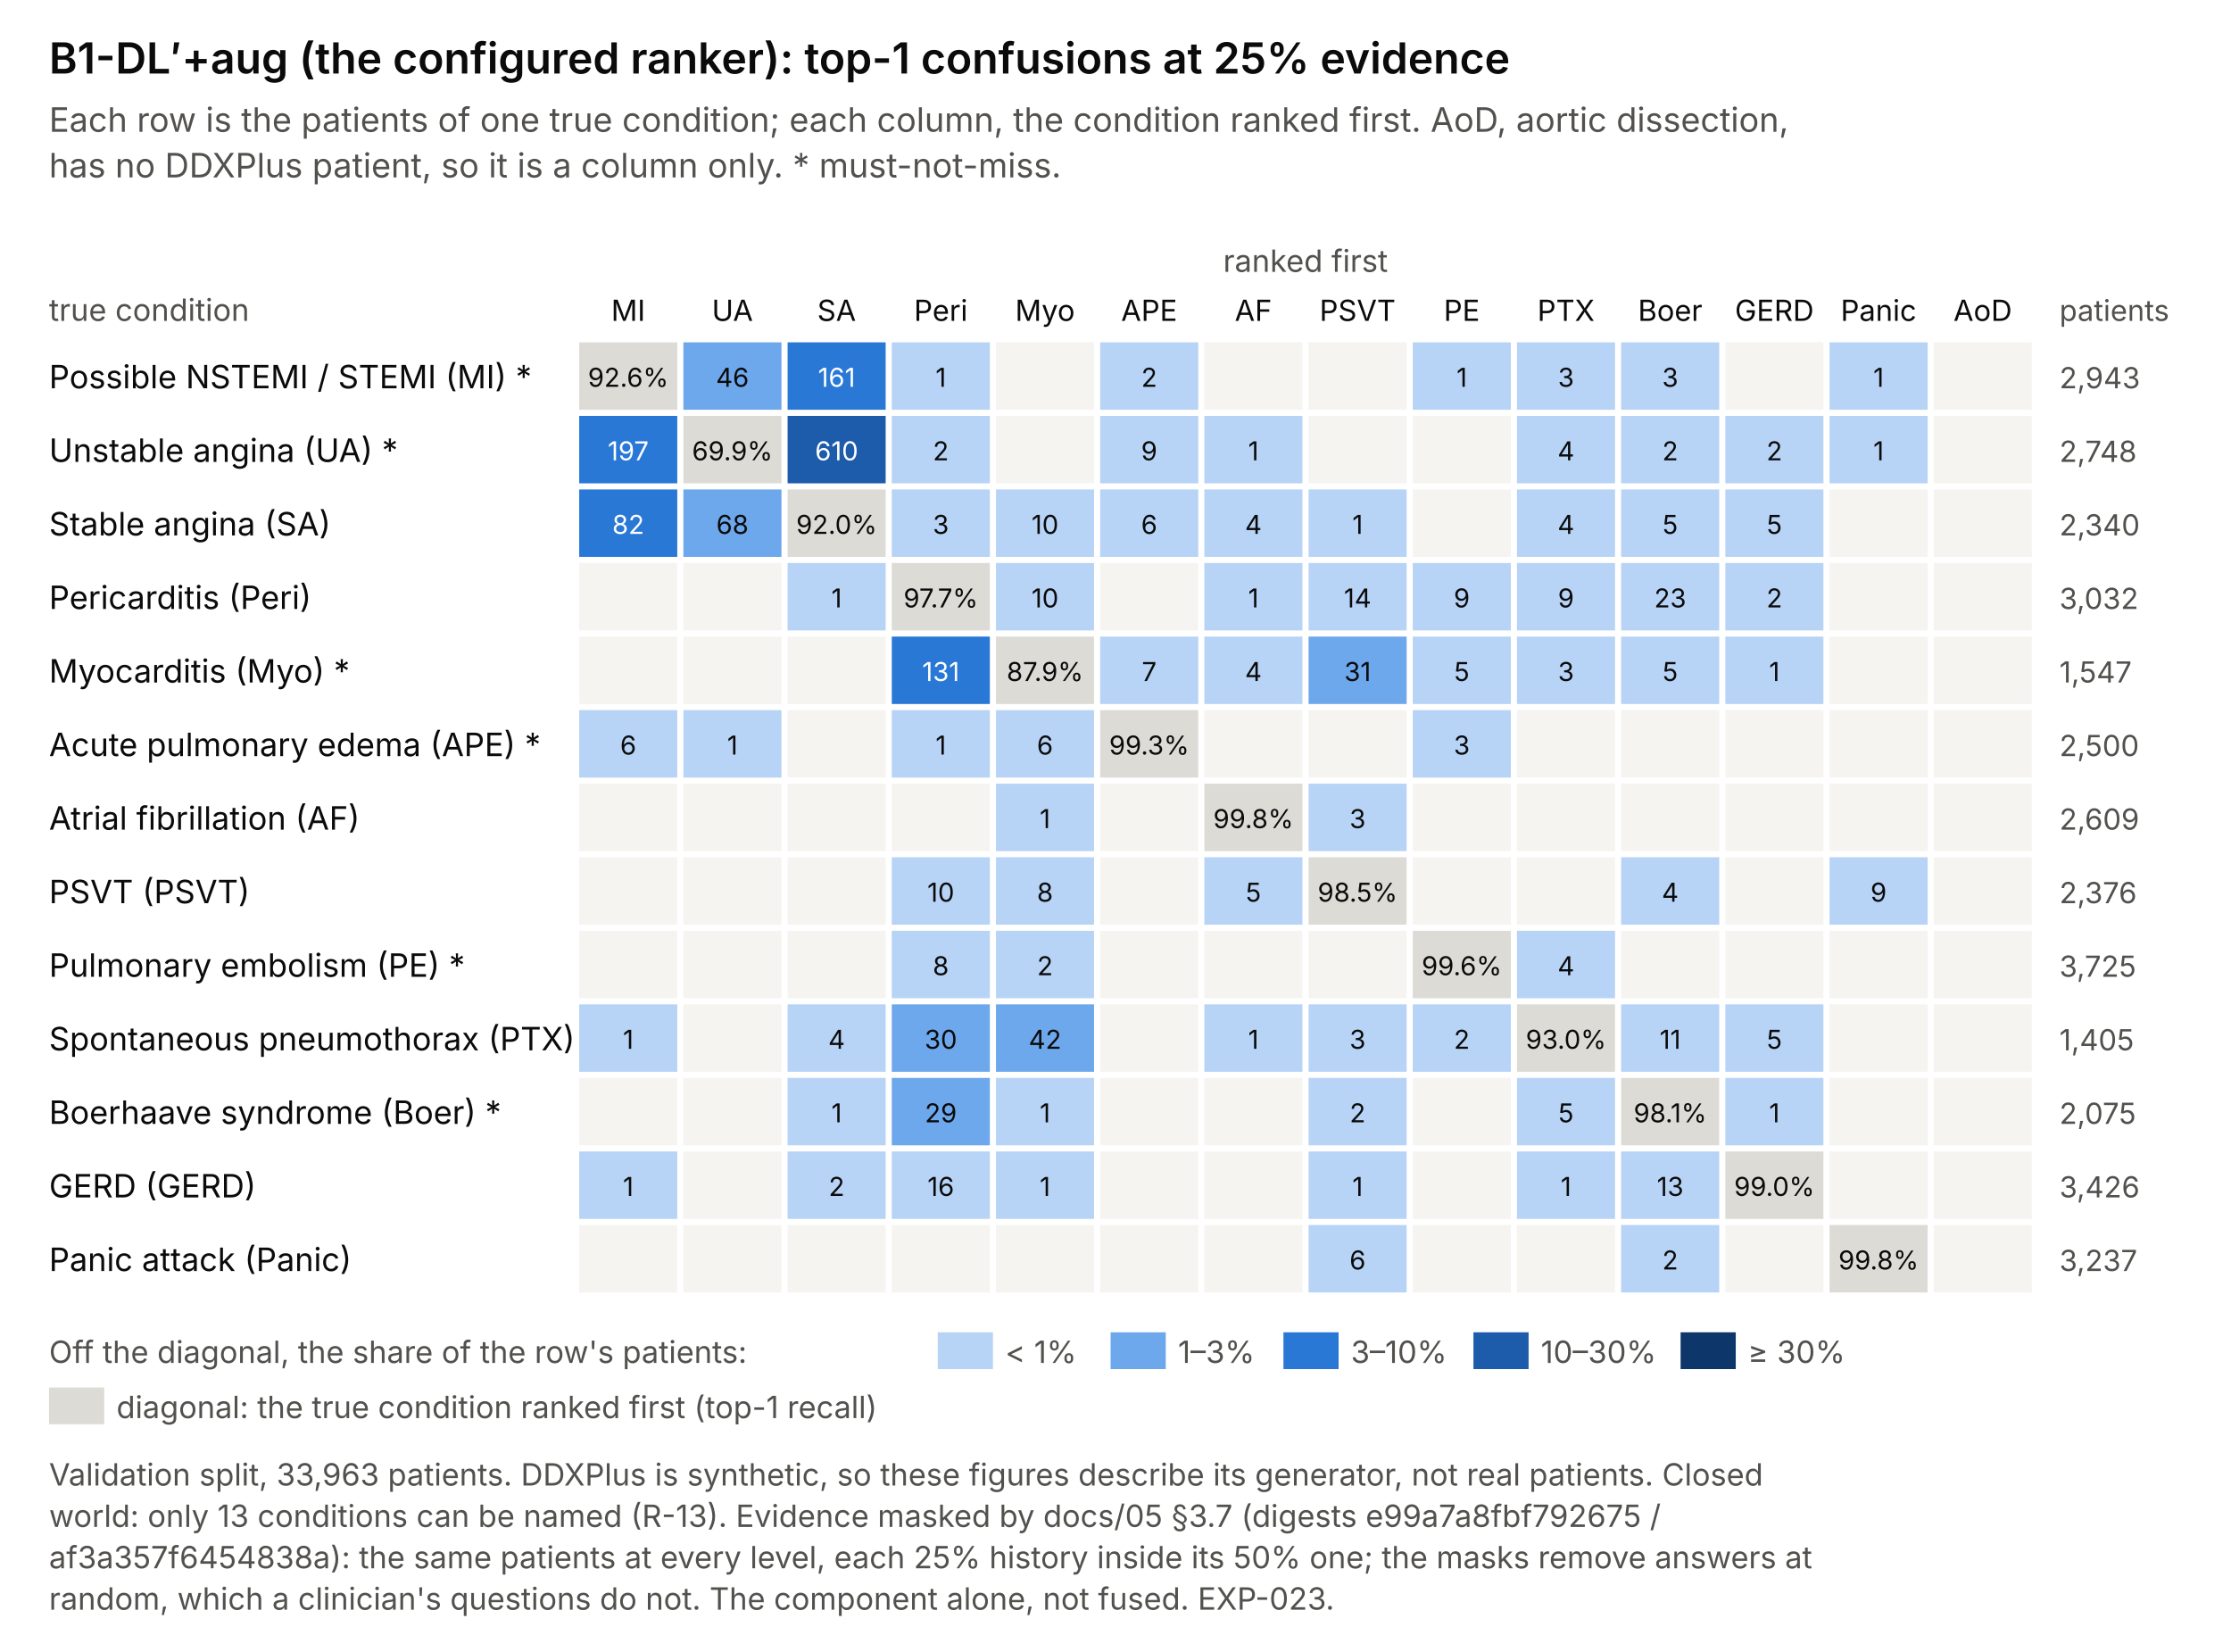
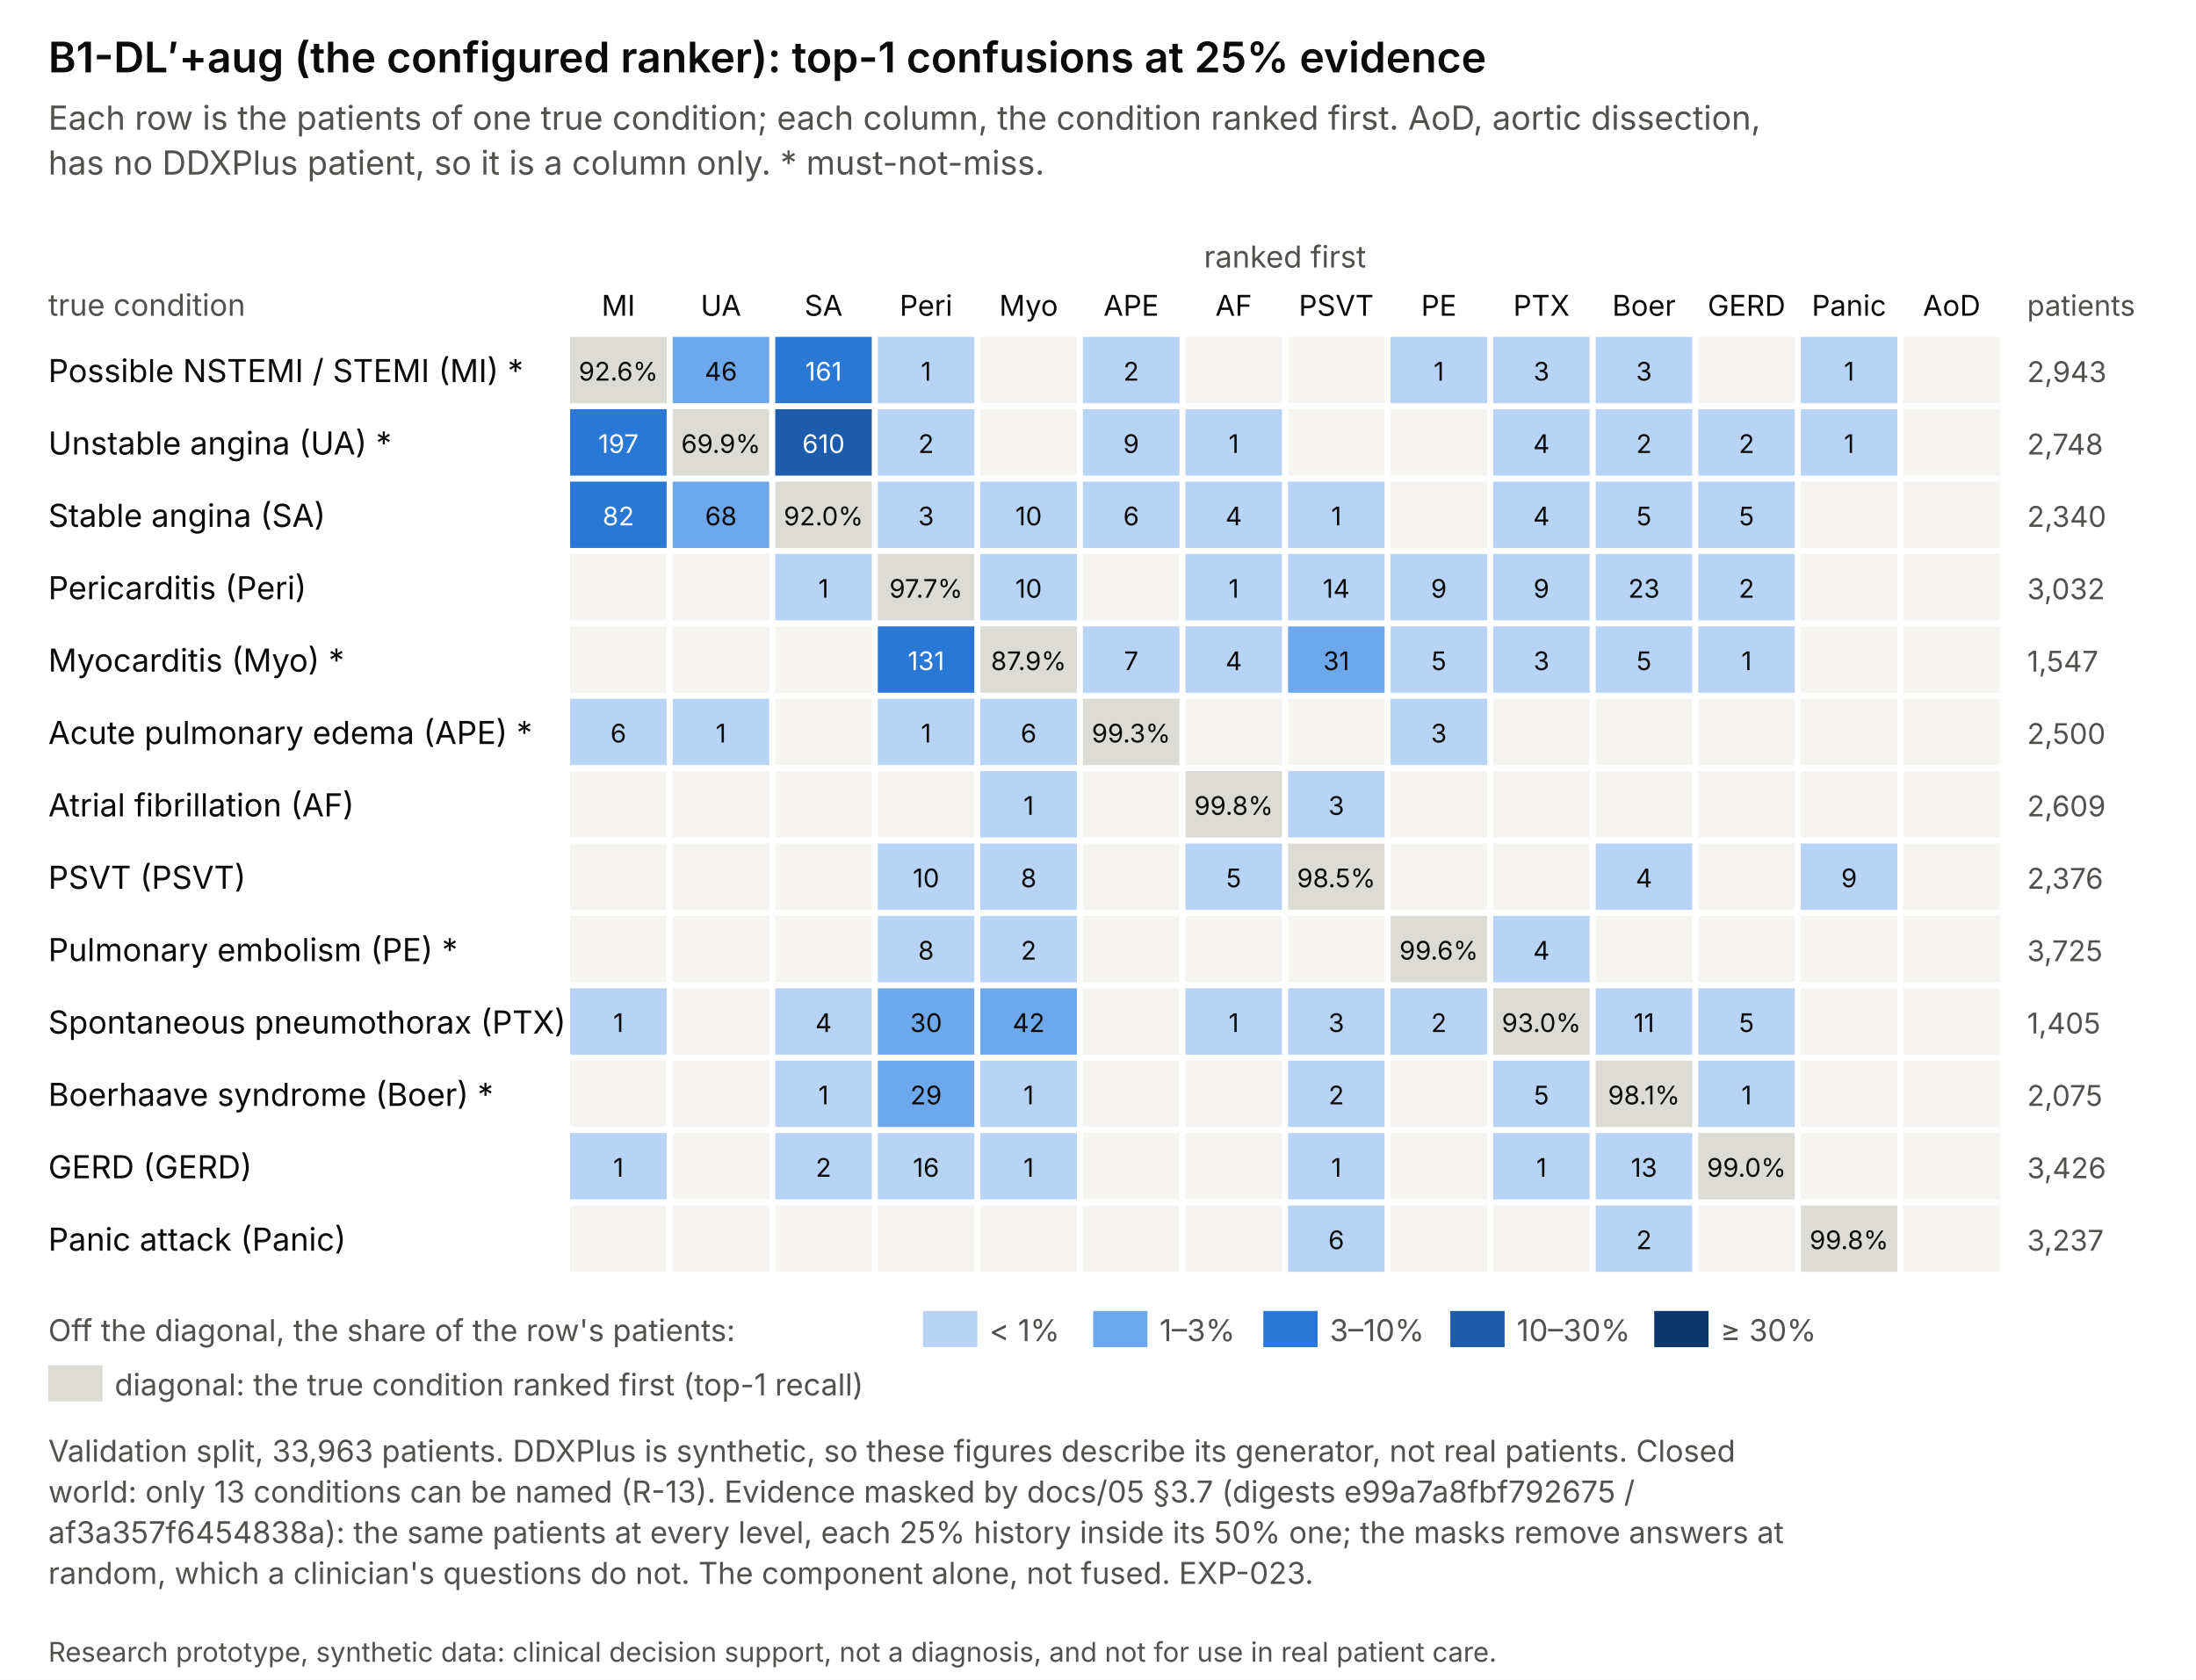
- <svg xmlns="http://www.w3.org/2000/svg" width="728" height="539" viewBox="0 0 728 539" role="img" aria-labelledby="t d" font-family="system-ui, -apple-system, 'Segoe UI', sans-serif">
+ <svg xmlns="http://www.w3.org/2000/svg" width="728" height="557" viewBox="0 0 728 557" role="img" aria-labelledby="t d" font-family="system-ui, -apple-system, 'Segoe UI', sans-serif">
  <rect width="100%" height="100%" fill="#ffffff" />
  <text x="16" y="24" font-size="14" fill="#0b0b0b" font-weight="600">B1-DL′+aug (the configured ranker): top-1 confusions at 25% evidence</text>
  <text x="16" y="43" font-size="11" fill="#52514e">Each row is the patients of one true condition; each column, the condition ranked first. AoD, aortic dissection,</text>
  <text x="16" y="57.9" font-size="11" fill="#52514e">has no DDXPlus patient, so it is a column only. * must-not-miss.</text>
  <text x="426" y="88.7" font-size="10" fill="#52514e" text-anchor="middle">ranked first</text>
  <text x="205" y="104.7" font-size="9.5" fill="#0b0b0b" text-anchor="middle">MI</text>
  <text x="239" y="104.7" font-size="9.5" fill="#0b0b0b" text-anchor="middle">UA</text>
  <text x="273" y="104.7" font-size="9.5" fill="#0b0b0b" text-anchor="middle">SA</text>
  <text x="307" y="104.7" font-size="9.5" fill="#0b0b0b" text-anchor="middle">Peri</text>
  <text x="341" y="104.7" font-size="9.5" fill="#0b0b0b" text-anchor="middle">Myo</text>
  <text x="375" y="104.7" font-size="9.5" fill="#0b0b0b" text-anchor="middle">APE</text>
  <text x="409" y="104.7" font-size="9.5" fill="#0b0b0b" text-anchor="middle">AF</text>
  <text x="443" y="104.7" font-size="9.5" fill="#0b0b0b" text-anchor="middle">PSVT</text>
  <text x="477" y="104.7" font-size="9.5" fill="#0b0b0b" text-anchor="middle">PE</text>
  <text x="511" y="104.7" font-size="9.5" fill="#0b0b0b" text-anchor="middle">PTX</text>
  <text x="545" y="104.7" font-size="9.5" fill="#0b0b0b" text-anchor="middle">Boer</text>
  <text x="579" y="104.7" font-size="9.5" fill="#0b0b0b" text-anchor="middle">GERD</text>
  <text x="613" y="104.7" font-size="9.5" fill="#0b0b0b" text-anchor="middle">Panic</text>
  <text x="647" y="104.7" font-size="9.5" fill="#0b0b0b" text-anchor="middle">AoD</text>
  <text x="672" y="104.7" font-size="9.5" fill="#52514e">patients</text>
  <text x="16" y="104.7" font-size="10" fill="#52514e">true condition</text>
  <text x="16" y="126.7" font-size="10.5" fill="#0b0b0b">Possible NSTEMI / STEMI (MI) *</text>
  <text x="672" y="126.7" font-size="9.5" fill="#52514e">2,943</text>
  <rect x="189" y="111.7" width="32" height="22" fill="#dcdbd5" class="cell" data-r="0" data-c="0" />
  <text x="205" y="126.2" font-size="8.5" fill="#0b0b0b" text-anchor="middle">92.6%</text>
  <rect x="223" y="111.7" width="32" height="22" fill="#6da7ec" class="cell" data-r="0" data-c="1" />
  <text x="239" y="126.2" font-size="8.5" fill="#0b0b0b" text-anchor="middle">46</text>
  <rect x="257" y="111.7" width="32" height="22" fill="#2a78d6" class="cell" data-r="0" data-c="2" />
  <text x="273" y="126.2" font-size="8.5" fill="#ffffff" text-anchor="middle">161</text>
  <rect x="291" y="111.7" width="32" height="22" fill="#b7d3f6" class="cell" data-r="0" data-c="3" />
  <text x="307" y="126.2" font-size="8.5" fill="#0b0b0b" text-anchor="middle">1</text>
  <rect x="325" y="111.7" width="32" height="22" fill="#f5f4f1" class="cell" data-r="0" data-c="4" />
  <rect x="359" y="111.7" width="32" height="22" fill="#b7d3f6" class="cell" data-r="0" data-c="5" />
  <text x="375" y="126.2" font-size="8.5" fill="#0b0b0b" text-anchor="middle">2</text>
  <rect x="393" y="111.7" width="32" height="22" fill="#f5f4f1" class="cell" data-r="0" data-c="6" />
  <rect x="427" y="111.7" width="32" height="22" fill="#f5f4f1" class="cell" data-r="0" data-c="7" />
  <rect x="461" y="111.7" width="32" height="22" fill="#b7d3f6" class="cell" data-r="0" data-c="8" />
  <text x="477" y="126.2" font-size="8.5" fill="#0b0b0b" text-anchor="middle">1</text>
  <rect x="495" y="111.7" width="32" height="22" fill="#b7d3f6" class="cell" data-r="0" data-c="9" />
  <text x="511" y="126.2" font-size="8.5" fill="#0b0b0b" text-anchor="middle">3</text>
  <rect x="529" y="111.7" width="32" height="22" fill="#b7d3f6" class="cell" data-r="0" data-c="10" />
  <text x="545" y="126.2" font-size="8.5" fill="#0b0b0b" text-anchor="middle">3</text>
  <rect x="563" y="111.7" width="32" height="22" fill="#f5f4f1" class="cell" data-r="0" data-c="11" />
  <rect x="597" y="111.7" width="32" height="22" fill="#b7d3f6" class="cell" data-r="0" data-c="12" />
  <text x="613" y="126.2" font-size="8.5" fill="#0b0b0b" text-anchor="middle">1</text>
  <rect x="631" y="111.7" width="32" height="22" fill="#f5f4f1" class="cell" data-r="0" data-c="13" />
  <text x="16" y="150.7" font-size="10.5" fill="#0b0b0b">Unstable angina (UA) *</text>
  <text x="672" y="150.7" font-size="9.5" fill="#52514e">2,748</text>
  <rect x="189" y="135.7" width="32" height="22" fill="#2a78d6" class="cell" data-r="1" data-c="0" />
  <text x="205" y="150.2" font-size="8.5" fill="#ffffff" text-anchor="middle">197</text>
  <rect x="223" y="135.7" width="32" height="22" fill="#dcdbd5" class="cell" data-r="1" data-c="1" />
  <text x="239" y="150.2" font-size="8.5" fill="#0b0b0b" text-anchor="middle">69.9%</text>
  <rect x="257" y="135.7" width="32" height="22" fill="#1c5cab" class="cell" data-r="1" data-c="2" />
  <text x="273" y="150.2" font-size="8.5" fill="#ffffff" text-anchor="middle">610</text>
  <rect x="291" y="135.7" width="32" height="22" fill="#b7d3f6" class="cell" data-r="1" data-c="3" />
  <text x="307" y="150.2" font-size="8.5" fill="#0b0b0b" text-anchor="middle">2</text>
  <rect x="325" y="135.7" width="32" height="22" fill="#f5f4f1" class="cell" data-r="1" data-c="4" />
  <rect x="359" y="135.7" width="32" height="22" fill="#b7d3f6" class="cell" data-r="1" data-c="5" />
  <text x="375" y="150.2" font-size="8.5" fill="#0b0b0b" text-anchor="middle">9</text>
  <rect x="393" y="135.7" width="32" height="22" fill="#b7d3f6" class="cell" data-r="1" data-c="6" />
  <text x="409" y="150.2" font-size="8.5" fill="#0b0b0b" text-anchor="middle">1</text>
  <rect x="427" y="135.7" width="32" height="22" fill="#f5f4f1" class="cell" data-r="1" data-c="7" />
  <rect x="461" y="135.7" width="32" height="22" fill="#f5f4f1" class="cell" data-r="1" data-c="8" />
  <rect x="495" y="135.7" width="32" height="22" fill="#b7d3f6" class="cell" data-r="1" data-c="9" />
  <text x="511" y="150.2" font-size="8.5" fill="#0b0b0b" text-anchor="middle">4</text>
  <rect x="529" y="135.7" width="32" height="22" fill="#b7d3f6" class="cell" data-r="1" data-c="10" />
  <text x="545" y="150.2" font-size="8.5" fill="#0b0b0b" text-anchor="middle">2</text>
  <rect x="563" y="135.7" width="32" height="22" fill="#b7d3f6" class="cell" data-r="1" data-c="11" />
  <text x="579" y="150.2" font-size="8.5" fill="#0b0b0b" text-anchor="middle">2</text>
  <rect x="597" y="135.7" width="32" height="22" fill="#b7d3f6" class="cell" data-r="1" data-c="12" />
  <text x="613" y="150.2" font-size="8.5" fill="#0b0b0b" text-anchor="middle">1</text>
  <rect x="631" y="135.7" width="32" height="22" fill="#f5f4f1" class="cell" data-r="1" data-c="13" />
  <text x="16" y="174.7" font-size="10.5" fill="#0b0b0b">Stable angina (SA)</text>
  <text x="672" y="174.7" font-size="9.5" fill="#52514e">2,340</text>
  <rect x="189" y="159.7" width="32" height="22" fill="#2a78d6" class="cell" data-r="2" data-c="0" />
  <text x="205" y="174.2" font-size="8.5" fill="#ffffff" text-anchor="middle">82</text>
  <rect x="223" y="159.7" width="32" height="22" fill="#6da7ec" class="cell" data-r="2" data-c="1" />
  <text x="239" y="174.2" font-size="8.5" fill="#0b0b0b" text-anchor="middle">68</text>
  <rect x="257" y="159.7" width="32" height="22" fill="#dcdbd5" class="cell" data-r="2" data-c="2" />
  <text x="273" y="174.2" font-size="8.5" fill="#0b0b0b" text-anchor="middle">92.0%</text>
  <rect x="291" y="159.7" width="32" height="22" fill="#b7d3f6" class="cell" data-r="2" data-c="3" />
  <text x="307" y="174.2" font-size="8.5" fill="#0b0b0b" text-anchor="middle">3</text>
  <rect x="325" y="159.7" width="32" height="22" fill="#b7d3f6" class="cell" data-r="2" data-c="4" />
  <text x="341" y="174.2" font-size="8.5" fill="#0b0b0b" text-anchor="middle">10</text>
  <rect x="359" y="159.7" width="32" height="22" fill="#b7d3f6" class="cell" data-r="2" data-c="5" />
  <text x="375" y="174.2" font-size="8.5" fill="#0b0b0b" text-anchor="middle">6</text>
  <rect x="393" y="159.7" width="32" height="22" fill="#b7d3f6" class="cell" data-r="2" data-c="6" />
  <text x="409" y="174.2" font-size="8.5" fill="#0b0b0b" text-anchor="middle">4</text>
  <rect x="427" y="159.7" width="32" height="22" fill="#b7d3f6" class="cell" data-r="2" data-c="7" />
  <text x="443" y="174.2" font-size="8.5" fill="#0b0b0b" text-anchor="middle">1</text>
  <rect x="461" y="159.7" width="32" height="22" fill="#f5f4f1" class="cell" data-r="2" data-c="8" />
  <rect x="495" y="159.7" width="32" height="22" fill="#b7d3f6" class="cell" data-r="2" data-c="9" />
  <text x="511" y="174.2" font-size="8.5" fill="#0b0b0b" text-anchor="middle">4</text>
  <rect x="529" y="159.7" width="32" height="22" fill="#b7d3f6" class="cell" data-r="2" data-c="10" />
  <text x="545" y="174.2" font-size="8.5" fill="#0b0b0b" text-anchor="middle">5</text>
  <rect x="563" y="159.7" width="32" height="22" fill="#b7d3f6" class="cell" data-r="2" data-c="11" />
  <text x="579" y="174.2" font-size="8.5" fill="#0b0b0b" text-anchor="middle">5</text>
  <rect x="597" y="159.7" width="32" height="22" fill="#f5f4f1" class="cell" data-r="2" data-c="12" />
  <rect x="631" y="159.7" width="32" height="22" fill="#f5f4f1" class="cell" data-r="2" data-c="13" />
  <text x="16" y="198.7" font-size="10.5" fill="#0b0b0b">Pericarditis (Peri)</text>
  <text x="672" y="198.7" font-size="9.5" fill="#52514e">3,032</text>
  <rect x="189" y="183.7" width="32" height="22" fill="#f5f4f1" class="cell" data-r="3" data-c="0" />
  <rect x="223" y="183.7" width="32" height="22" fill="#f5f4f1" class="cell" data-r="3" data-c="1" />
  <rect x="257" y="183.7" width="32" height="22" fill="#b7d3f6" class="cell" data-r="3" data-c="2" />
  <text x="273" y="198.2" font-size="8.5" fill="#0b0b0b" text-anchor="middle">1</text>
  <rect x="291" y="183.7" width="32" height="22" fill="#dcdbd5" class="cell" data-r="3" data-c="3" />
  <text x="307" y="198.2" font-size="8.5" fill="#0b0b0b" text-anchor="middle">97.7%</text>
  <rect x="325" y="183.7" width="32" height="22" fill="#b7d3f6" class="cell" data-r="3" data-c="4" />
  <text x="341" y="198.2" font-size="8.5" fill="#0b0b0b" text-anchor="middle">10</text>
  <rect x="359" y="183.7" width="32" height="22" fill="#f5f4f1" class="cell" data-r="3" data-c="5" />
  <rect x="393" y="183.7" width="32" height="22" fill="#b7d3f6" class="cell" data-r="3" data-c="6" />
  <text x="409" y="198.2" font-size="8.5" fill="#0b0b0b" text-anchor="middle">1</text>
  <rect x="427" y="183.7" width="32" height="22" fill="#b7d3f6" class="cell" data-r="3" data-c="7" />
  <text x="443" y="198.2" font-size="8.5" fill="#0b0b0b" text-anchor="middle">14</text>
  <rect x="461" y="183.7" width="32" height="22" fill="#b7d3f6" class="cell" data-r="3" data-c="8" />
  <text x="477" y="198.2" font-size="8.5" fill="#0b0b0b" text-anchor="middle">9</text>
  <rect x="495" y="183.7" width="32" height="22" fill="#b7d3f6" class="cell" data-r="3" data-c="9" />
  <text x="511" y="198.2" font-size="8.5" fill="#0b0b0b" text-anchor="middle">9</text>
  <rect x="529" y="183.7" width="32" height="22" fill="#b7d3f6" class="cell" data-r="3" data-c="10" />
  <text x="545" y="198.2" font-size="8.5" fill="#0b0b0b" text-anchor="middle">23</text>
  <rect x="563" y="183.7" width="32" height="22" fill="#b7d3f6" class="cell" data-r="3" data-c="11" />
  <text x="579" y="198.2" font-size="8.5" fill="#0b0b0b" text-anchor="middle">2</text>
  <rect x="597" y="183.7" width="32" height="22" fill="#f5f4f1" class="cell" data-r="3" data-c="12" />
  <rect x="631" y="183.7" width="32" height="22" fill="#f5f4f1" class="cell" data-r="3" data-c="13" />
  <text x="16" y="222.7" font-size="10.5" fill="#0b0b0b">Myocarditis (Myo) *</text>
  <text x="672" y="222.7" font-size="9.5" fill="#52514e">1,547</text>
  <rect x="189" y="207.7" width="32" height="22" fill="#f5f4f1" class="cell" data-r="4" data-c="0" />
  <rect x="223" y="207.7" width="32" height="22" fill="#f5f4f1" class="cell" data-r="4" data-c="1" />
  <rect x="257" y="207.7" width="32" height="22" fill="#f5f4f1" class="cell" data-r="4" data-c="2" />
  <rect x="291" y="207.7" width="32" height="22" fill="#2a78d6" class="cell" data-r="4" data-c="3" />
  <text x="307" y="222.2" font-size="8.5" fill="#ffffff" text-anchor="middle">131</text>
  <rect x="325" y="207.7" width="32" height="22" fill="#dcdbd5" class="cell" data-r="4" data-c="4" />
  <text x="341" y="222.2" font-size="8.5" fill="#0b0b0b" text-anchor="middle">87.9%</text>
  <rect x="359" y="207.7" width="32" height="22" fill="#b7d3f6" class="cell" data-r="4" data-c="5" />
  <text x="375" y="222.2" font-size="8.5" fill="#0b0b0b" text-anchor="middle">7</text>
  <rect x="393" y="207.7" width="32" height="22" fill="#b7d3f6" class="cell" data-r="4" data-c="6" />
  <text x="409" y="222.2" font-size="8.5" fill="#0b0b0b" text-anchor="middle">4</text>
  <rect x="427" y="207.7" width="32" height="22" fill="#6da7ec" class="cell" data-r="4" data-c="7" />
  <text x="443" y="222.2" font-size="8.5" fill="#0b0b0b" text-anchor="middle">31</text>
  <rect x="461" y="207.7" width="32" height="22" fill="#b7d3f6" class="cell" data-r="4" data-c="8" />
  <text x="477" y="222.2" font-size="8.5" fill="#0b0b0b" text-anchor="middle">5</text>
  <rect x="495" y="207.7" width="32" height="22" fill="#b7d3f6" class="cell" data-r="4" data-c="9" />
  <text x="511" y="222.2" font-size="8.5" fill="#0b0b0b" text-anchor="middle">3</text>
  <rect x="529" y="207.7" width="32" height="22" fill="#b7d3f6" class="cell" data-r="4" data-c="10" />
  <text x="545" y="222.2" font-size="8.5" fill="#0b0b0b" text-anchor="middle">5</text>
  <rect x="563" y="207.7" width="32" height="22" fill="#b7d3f6" class="cell" data-r="4" data-c="11" />
  <text x="579" y="222.2" font-size="8.5" fill="#0b0b0b" text-anchor="middle">1</text>
  <rect x="597" y="207.7" width="32" height="22" fill="#f5f4f1" class="cell" data-r="4" data-c="12" />
  <rect x="631" y="207.7" width="32" height="22" fill="#f5f4f1" class="cell" data-r="4" data-c="13" />
  <text x="16" y="246.7" font-size="10.5" fill="#0b0b0b">Acute pulmonary edema (APE) *</text>
  <text x="672" y="246.7" font-size="9.5" fill="#52514e">2,500</text>
  <rect x="189" y="231.7" width="32" height="22" fill="#b7d3f6" class="cell" data-r="5" data-c="0" />
  <text x="205" y="246.2" font-size="8.5" fill="#0b0b0b" text-anchor="middle">6</text>
  <rect x="223" y="231.7" width="32" height="22" fill="#b7d3f6" class="cell" data-r="5" data-c="1" />
  <text x="239" y="246.2" font-size="8.5" fill="#0b0b0b" text-anchor="middle">1</text>
  <rect x="257" y="231.7" width="32" height="22" fill="#f5f4f1" class="cell" data-r="5" data-c="2" />
  <rect x="291" y="231.7" width="32" height="22" fill="#b7d3f6" class="cell" data-r="5" data-c="3" />
  <text x="307" y="246.2" font-size="8.5" fill="#0b0b0b" text-anchor="middle">1</text>
  <rect x="325" y="231.7" width="32" height="22" fill="#b7d3f6" class="cell" data-r="5" data-c="4" />
  <text x="341" y="246.2" font-size="8.5" fill="#0b0b0b" text-anchor="middle">6</text>
  <rect x="359" y="231.7" width="32" height="22" fill="#dcdbd5" class="cell" data-r="5" data-c="5" />
  <text x="375" y="246.2" font-size="8.5" fill="#0b0b0b" text-anchor="middle">99.3%</text>
  <rect x="393" y="231.7" width="32" height="22" fill="#f5f4f1" class="cell" data-r="5" data-c="6" />
  <rect x="427" y="231.7" width="32" height="22" fill="#f5f4f1" class="cell" data-r="5" data-c="7" />
  <rect x="461" y="231.7" width="32" height="22" fill="#b7d3f6" class="cell" data-r="5" data-c="8" />
  <text x="477" y="246.2" font-size="8.5" fill="#0b0b0b" text-anchor="middle">3</text>
  <rect x="495" y="231.7" width="32" height="22" fill="#f5f4f1" class="cell" data-r="5" data-c="9" />
  <rect x="529" y="231.7" width="32" height="22" fill="#f5f4f1" class="cell" data-r="5" data-c="10" />
  <rect x="563" y="231.7" width="32" height="22" fill="#f5f4f1" class="cell" data-r="5" data-c="11" />
  <rect x="597" y="231.7" width="32" height="22" fill="#f5f4f1" class="cell" data-r="5" data-c="12" />
  <rect x="631" y="231.7" width="32" height="22" fill="#f5f4f1" class="cell" data-r="5" data-c="13" />
  <text x="16" y="270.7" font-size="10.5" fill="#0b0b0b">Atrial fibrillation (AF)</text>
  <text x="672" y="270.7" font-size="9.5" fill="#52514e">2,609</text>
  <rect x="189" y="255.7" width="32" height="22" fill="#f5f4f1" class="cell" data-r="6" data-c="0" />
  <rect x="223" y="255.7" width="32" height="22" fill="#f5f4f1" class="cell" data-r="6" data-c="1" />
  <rect x="257" y="255.7" width="32" height="22" fill="#f5f4f1" class="cell" data-r="6" data-c="2" />
  <rect x="291" y="255.7" width="32" height="22" fill="#f5f4f1" class="cell" data-r="6" data-c="3" />
  <rect x="325" y="255.7" width="32" height="22" fill="#b7d3f6" class="cell" data-r="6" data-c="4" />
  <text x="341" y="270.2" font-size="8.5" fill="#0b0b0b" text-anchor="middle">1</text>
  <rect x="359" y="255.7" width="32" height="22" fill="#f5f4f1" class="cell" data-r="6" data-c="5" />
  <rect x="393" y="255.7" width="32" height="22" fill="#dcdbd5" class="cell" data-r="6" data-c="6" />
  <text x="409" y="270.2" font-size="8.5" fill="#0b0b0b" text-anchor="middle">99.8%</text>
  <rect x="427" y="255.7" width="32" height="22" fill="#b7d3f6" class="cell" data-r="6" data-c="7" />
  <text x="443" y="270.2" font-size="8.5" fill="#0b0b0b" text-anchor="middle">3</text>
  <rect x="461" y="255.7" width="32" height="22" fill="#f5f4f1" class="cell" data-r="6" data-c="8" />
  <rect x="495" y="255.7" width="32" height="22" fill="#f5f4f1" class="cell" data-r="6" data-c="9" />
  <rect x="529" y="255.7" width="32" height="22" fill="#f5f4f1" class="cell" data-r="6" data-c="10" />
  <rect x="563" y="255.7" width="32" height="22" fill="#f5f4f1" class="cell" data-r="6" data-c="11" />
  <rect x="597" y="255.7" width="32" height="22" fill="#f5f4f1" class="cell" data-r="6" data-c="12" />
  <rect x="631" y="255.7" width="32" height="22" fill="#f5f4f1" class="cell" data-r="6" data-c="13" />
  <text x="16" y="294.7" font-size="10.5" fill="#0b0b0b">PSVT (PSVT)</text>
  <text x="672" y="294.7" font-size="9.5" fill="#52514e">2,376</text>
  <rect x="189" y="279.7" width="32" height="22" fill="#f5f4f1" class="cell" data-r="7" data-c="0" />
  <rect x="223" y="279.7" width="32" height="22" fill="#f5f4f1" class="cell" data-r="7" data-c="1" />
  <rect x="257" y="279.7" width="32" height="22" fill="#f5f4f1" class="cell" data-r="7" data-c="2" />
  <rect x="291" y="279.7" width="32" height="22" fill="#b7d3f6" class="cell" data-r="7" data-c="3" />
  <text x="307" y="294.2" font-size="8.5" fill="#0b0b0b" text-anchor="middle">10</text>
  <rect x="325" y="279.7" width="32" height="22" fill="#b7d3f6" class="cell" data-r="7" data-c="4" />
  <text x="341" y="294.2" font-size="8.5" fill="#0b0b0b" text-anchor="middle">8</text>
  <rect x="359" y="279.7" width="32" height="22" fill="#f5f4f1" class="cell" data-r="7" data-c="5" />
  <rect x="393" y="279.7" width="32" height="22" fill="#b7d3f6" class="cell" data-r="7" data-c="6" />
  <text x="409" y="294.2" font-size="8.5" fill="#0b0b0b" text-anchor="middle">5</text>
  <rect x="427" y="279.7" width="32" height="22" fill="#dcdbd5" class="cell" data-r="7" data-c="7" />
  <text x="443" y="294.2" font-size="8.5" fill="#0b0b0b" text-anchor="middle">98.5%</text>
  <rect x="461" y="279.7" width="32" height="22" fill="#f5f4f1" class="cell" data-r="7" data-c="8" />
  <rect x="495" y="279.7" width="32" height="22" fill="#f5f4f1" class="cell" data-r="7" data-c="9" />
  <rect x="529" y="279.7" width="32" height="22" fill="#b7d3f6" class="cell" data-r="7" data-c="10" />
  <text x="545" y="294.2" font-size="8.5" fill="#0b0b0b" text-anchor="middle">4</text>
  <rect x="563" y="279.7" width="32" height="22" fill="#f5f4f1" class="cell" data-r="7" data-c="11" />
  <rect x="597" y="279.7" width="32" height="22" fill="#b7d3f6" class="cell" data-r="7" data-c="12" />
  <text x="613" y="294.2" font-size="8.5" fill="#0b0b0b" text-anchor="middle">9</text>
  <rect x="631" y="279.7" width="32" height="22" fill="#f5f4f1" class="cell" data-r="7" data-c="13" />
  <text x="16" y="318.7" font-size="10.5" fill="#0b0b0b">Pulmonary embolism (PE) *</text>
  <text x="672" y="318.7" font-size="9.5" fill="#52514e">3,725</text>
  <rect x="189" y="303.7" width="32" height="22" fill="#f5f4f1" class="cell" data-r="8" data-c="0" />
  <rect x="223" y="303.7" width="32" height="22" fill="#f5f4f1" class="cell" data-r="8" data-c="1" />
  <rect x="257" y="303.7" width="32" height="22" fill="#f5f4f1" class="cell" data-r="8" data-c="2" />
  <rect x="291" y="303.7" width="32" height="22" fill="#b7d3f6" class="cell" data-r="8" data-c="3" />
  <text x="307" y="318.2" font-size="8.5" fill="#0b0b0b" text-anchor="middle">8</text>
  <rect x="325" y="303.7" width="32" height="22" fill="#b7d3f6" class="cell" data-r="8" data-c="4" />
  <text x="341" y="318.2" font-size="8.5" fill="#0b0b0b" text-anchor="middle">2</text>
  <rect x="359" y="303.7" width="32" height="22" fill="#f5f4f1" class="cell" data-r="8" data-c="5" />
  <rect x="393" y="303.7" width="32" height="22" fill="#f5f4f1" class="cell" data-r="8" data-c="6" />
  <rect x="427" y="303.7" width="32" height="22" fill="#f5f4f1" class="cell" data-r="8" data-c="7" />
  <rect x="461" y="303.7" width="32" height="22" fill="#dcdbd5" class="cell" data-r="8" data-c="8" />
  <text x="477" y="318.2" font-size="8.5" fill="#0b0b0b" text-anchor="middle">99.6%</text>
  <rect x="495" y="303.7" width="32" height="22" fill="#b7d3f6" class="cell" data-r="8" data-c="9" />
  <text x="511" y="318.2" font-size="8.5" fill="#0b0b0b" text-anchor="middle">4</text>
  <rect x="529" y="303.7" width="32" height="22" fill="#f5f4f1" class="cell" data-r="8" data-c="10" />
  <rect x="563" y="303.7" width="32" height="22" fill="#f5f4f1" class="cell" data-r="8" data-c="11" />
  <rect x="597" y="303.7" width="32" height="22" fill="#f5f4f1" class="cell" data-r="8" data-c="12" />
  <rect x="631" y="303.7" width="32" height="22" fill="#f5f4f1" class="cell" data-r="8" data-c="13" />
  <text x="16" y="342.7" font-size="10.5" fill="#0b0b0b">Spontaneous pneumothorax (PTX) *</text>
  <text x="672" y="342.7" font-size="9.5" fill="#52514e">1,405</text>
  <rect x="189" y="327.7" width="32" height="22" fill="#b7d3f6" class="cell" data-r="9" data-c="0" />
  <text x="205" y="342.2" font-size="8.5" fill="#0b0b0b" text-anchor="middle">1</text>
  <rect x="223" y="327.7" width="32" height="22" fill="#f5f4f1" class="cell" data-r="9" data-c="1" />
  <rect x="257" y="327.7" width="32" height="22" fill="#b7d3f6" class="cell" data-r="9" data-c="2" />
  <text x="273" y="342.2" font-size="8.5" fill="#0b0b0b" text-anchor="middle">4</text>
  <rect x="291" y="327.7" width="32" height="22" fill="#6da7ec" class="cell" data-r="9" data-c="3" />
  <text x="307" y="342.2" font-size="8.5" fill="#0b0b0b" text-anchor="middle">30</text>
  <rect x="325" y="327.7" width="32" height="22" fill="#6da7ec" class="cell" data-r="9" data-c="4" />
  <text x="341" y="342.2" font-size="8.5" fill="#0b0b0b" text-anchor="middle">42</text>
  <rect x="359" y="327.7" width="32" height="22" fill="#f5f4f1" class="cell" data-r="9" data-c="5" />
  <rect x="393" y="327.7" width="32" height="22" fill="#b7d3f6" class="cell" data-r="9" data-c="6" />
  <text x="409" y="342.2" font-size="8.5" fill="#0b0b0b" text-anchor="middle">1</text>
  <rect x="427" y="327.7" width="32" height="22" fill="#b7d3f6" class="cell" data-r="9" data-c="7" />
  <text x="443" y="342.2" font-size="8.5" fill="#0b0b0b" text-anchor="middle">3</text>
  <rect x="461" y="327.7" width="32" height="22" fill="#b7d3f6" class="cell" data-r="9" data-c="8" />
  <text x="477" y="342.2" font-size="8.5" fill="#0b0b0b" text-anchor="middle">2</text>
  <rect x="495" y="327.7" width="32" height="22" fill="#dcdbd5" class="cell" data-r="9" data-c="9" />
  <text x="511" y="342.2" font-size="8.5" fill="#0b0b0b" text-anchor="middle">93.0%</text>
  <rect x="529" y="327.7" width="32" height="22" fill="#b7d3f6" class="cell" data-r="9" data-c="10" />
  <text x="545" y="342.2" font-size="8.5" fill="#0b0b0b" text-anchor="middle">11</text>
  <rect x="563" y="327.7" width="32" height="22" fill="#b7d3f6" class="cell" data-r="9" data-c="11" />
  <text x="579" y="342.2" font-size="8.5" fill="#0b0b0b" text-anchor="middle">5</text>
  <rect x="597" y="327.7" width="32" height="22" fill="#f5f4f1" class="cell" data-r="9" data-c="12" />
  <rect x="631" y="327.7" width="32" height="22" fill="#f5f4f1" class="cell" data-r="9" data-c="13" />
  <text x="16" y="366.7" font-size="10.5" fill="#0b0b0b">Boerhaave syndrome (Boer) *</text>
  <text x="672" y="366.7" font-size="9.5" fill="#52514e">2,075</text>
  <rect x="189" y="351.7" width="32" height="22" fill="#f5f4f1" class="cell" data-r="10" data-c="0" />
  <rect x="223" y="351.7" width="32" height="22" fill="#f5f4f1" class="cell" data-r="10" data-c="1" />
  <rect x="257" y="351.7" width="32" height="22" fill="#b7d3f6" class="cell" data-r="10" data-c="2" />
  <text x="273" y="366.2" font-size="8.5" fill="#0b0b0b" text-anchor="middle">1</text>
  <rect x="291" y="351.7" width="32" height="22" fill="#6da7ec" class="cell" data-r="10" data-c="3" />
  <text x="307" y="366.2" font-size="8.5" fill="#0b0b0b" text-anchor="middle">29</text>
  <rect x="325" y="351.7" width="32" height="22" fill="#b7d3f6" class="cell" data-r="10" data-c="4" />
  <text x="341" y="366.2" font-size="8.5" fill="#0b0b0b" text-anchor="middle">1</text>
  <rect x="359" y="351.7" width="32" height="22" fill="#f5f4f1" class="cell" data-r="10" data-c="5" />
  <rect x="393" y="351.7" width="32" height="22" fill="#f5f4f1" class="cell" data-r="10" data-c="6" />
  <rect x="427" y="351.7" width="32" height="22" fill="#b7d3f6" class="cell" data-r="10" data-c="7" />
  <text x="443" y="366.2" font-size="8.5" fill="#0b0b0b" text-anchor="middle">2</text>
  <rect x="461" y="351.7" width="32" height="22" fill="#f5f4f1" class="cell" data-r="10" data-c="8" />
  <rect x="495" y="351.7" width="32" height="22" fill="#b7d3f6" class="cell" data-r="10" data-c="9" />
  <text x="511" y="366.2" font-size="8.5" fill="#0b0b0b" text-anchor="middle">5</text>
  <rect x="529" y="351.7" width="32" height="22" fill="#dcdbd5" class="cell" data-r="10" data-c="10" />
  <text x="545" y="366.2" font-size="8.5" fill="#0b0b0b" text-anchor="middle">98.1%</text>
  <rect x="563" y="351.7" width="32" height="22" fill="#b7d3f6" class="cell" data-r="10" data-c="11" />
  <text x="579" y="366.2" font-size="8.5" fill="#0b0b0b" text-anchor="middle">1</text>
  <rect x="597" y="351.7" width="32" height="22" fill="#f5f4f1" class="cell" data-r="10" data-c="12" />
  <rect x="631" y="351.7" width="32" height="22" fill="#f5f4f1" class="cell" data-r="10" data-c="13" />
  <text x="16" y="390.7" font-size="10.5" fill="#0b0b0b">GERD (GERD)</text>
  <text x="672" y="390.7" font-size="9.5" fill="#52514e">3,426</text>
  <rect x="189" y="375.7" width="32" height="22" fill="#b7d3f6" class="cell" data-r="11" data-c="0" />
  <text x="205" y="390.2" font-size="8.5" fill="#0b0b0b" text-anchor="middle">1</text>
  <rect x="223" y="375.7" width="32" height="22" fill="#f5f4f1" class="cell" data-r="11" data-c="1" />
  <rect x="257" y="375.7" width="32" height="22" fill="#b7d3f6" class="cell" data-r="11" data-c="2" />
  <text x="273" y="390.2" font-size="8.5" fill="#0b0b0b" text-anchor="middle">2</text>
  <rect x="291" y="375.7" width="32" height="22" fill="#b7d3f6" class="cell" data-r="11" data-c="3" />
  <text x="307" y="390.2" font-size="8.5" fill="#0b0b0b" text-anchor="middle">16</text>
  <rect x="325" y="375.7" width="32" height="22" fill="#b7d3f6" class="cell" data-r="11" data-c="4" />
  <text x="341" y="390.2" font-size="8.5" fill="#0b0b0b" text-anchor="middle">1</text>
  <rect x="359" y="375.7" width="32" height="22" fill="#f5f4f1" class="cell" data-r="11" data-c="5" />
  <rect x="393" y="375.7" width="32" height="22" fill="#f5f4f1" class="cell" data-r="11" data-c="6" />
  <rect x="427" y="375.7" width="32" height="22" fill="#b7d3f6" class="cell" data-r="11" data-c="7" />
  <text x="443" y="390.2" font-size="8.5" fill="#0b0b0b" text-anchor="middle">1</text>
  <rect x="461" y="375.7" width="32" height="22" fill="#f5f4f1" class="cell" data-r="11" data-c="8" />
  <rect x="495" y="375.7" width="32" height="22" fill="#b7d3f6" class="cell" data-r="11" data-c="9" />
  <text x="511" y="390.2" font-size="8.5" fill="#0b0b0b" text-anchor="middle">1</text>
  <rect x="529" y="375.7" width="32" height="22" fill="#b7d3f6" class="cell" data-r="11" data-c="10" />
  <text x="545" y="390.2" font-size="8.5" fill="#0b0b0b" text-anchor="middle">13</text>
  <rect x="563" y="375.7" width="32" height="22" fill="#dcdbd5" class="cell" data-r="11" data-c="11" />
  <text x="579" y="390.2" font-size="8.5" fill="#0b0b0b" text-anchor="middle">99.0%</text>
  <rect x="597" y="375.7" width="32" height="22" fill="#f5f4f1" class="cell" data-r="11" data-c="12" />
  <rect x="631" y="375.7" width="32" height="22" fill="#f5f4f1" class="cell" data-r="11" data-c="13" />
  <text x="16" y="414.7" font-size="10.5" fill="#0b0b0b">Panic attack (Panic)</text>
  <text x="672" y="414.7" font-size="9.5" fill="#52514e">3,237</text>
  <rect x="189" y="399.7" width="32" height="22" fill="#f5f4f1" class="cell" data-r="12" data-c="0" />
  <rect x="223" y="399.7" width="32" height="22" fill="#f5f4f1" class="cell" data-r="12" data-c="1" />
  <rect x="257" y="399.7" width="32" height="22" fill="#f5f4f1" class="cell" data-r="12" data-c="2" />
  <rect x="291" y="399.7" width="32" height="22" fill="#f5f4f1" class="cell" data-r="12" data-c="3" />
  <rect x="325" y="399.7" width="32" height="22" fill="#f5f4f1" class="cell" data-r="12" data-c="4" />
  <rect x="359" y="399.7" width="32" height="22" fill="#f5f4f1" class="cell" data-r="12" data-c="5" />
  <rect x="393" y="399.7" width="32" height="22" fill="#f5f4f1" class="cell" data-r="12" data-c="6" />
  <rect x="427" y="399.7" width="32" height="22" fill="#b7d3f6" class="cell" data-r="12" data-c="7" />
  <text x="443" y="414.2" font-size="8.5" fill="#0b0b0b" text-anchor="middle">6</text>
  <rect x="461" y="399.7" width="32" height="22" fill="#f5f4f1" class="cell" data-r="12" data-c="8" />
  <rect x="495" y="399.7" width="32" height="22" fill="#f5f4f1" class="cell" data-r="12" data-c="9" />
  <rect x="529" y="399.7" width="32" height="22" fill="#b7d3f6" class="cell" data-r="12" data-c="10" />
  <text x="545" y="414.2" font-size="8.5" fill="#0b0b0b" text-anchor="middle">2</text>
  <rect x="563" y="399.7" width="32" height="22" fill="#f5f4f1" class="cell" data-r="12" data-c="11" />
  <rect x="597" y="399.7" width="32" height="22" fill="#dcdbd5" class="cell" data-r="12" data-c="12" />
  <text x="613" y="414.2" font-size="8.5" fill="#0b0b0b" text-anchor="middle">99.8%</text>
  <rect x="631" y="399.7" width="32" height="22" fill="#f5f4f1" class="cell" data-r="12" data-c="13" />
  <text x="16" y="444.7" font-size="10" fill="#52514e">Off the diagonal, the share of the row's patients:</text>
  <rect x="306" y="434.7" width="18" height="12" fill="#b7d3f6" />
  <text x="328" y="444.7" font-size="10" fill="#52514e">&lt; 1%</text>
  <rect x="362.4" y="434.7" width="18" height="12" fill="#6da7ec" />
  <text x="384.4" y="444.7" font-size="10" fill="#52514e">1–3%</text>
  <rect x="418.8" y="434.7" width="18" height="12" fill="#2a78d6" />
  <text x="440.8" y="444.7" font-size="10" fill="#52514e">3–10%</text>
  <rect x="480.8" y="434.7" width="18" height="12" fill="#1c5cab" />
  <text x="502.8" y="444.7" font-size="10" fill="#52514e">10–30%</text>
  <rect x="548.4" y="434.7" width="18" height="12" fill="#0d366b" />
  <text x="570.4" y="444.7" font-size="10" fill="#52514e">≥ 30%</text>
  <rect x="16" y="452.7" width="18" height="12" fill="#dcdbd5" />
  <text x="38" y="462.7" font-size="10" fill="#52514e">diagonal: the true condition ranked first (top-1 recall)</text>
  <text x="16" y="484.7" font-size="10" fill="#52514e">Validation split, 33,963 patients. DDXPlus is synthetic, so these figures describe its generator, not real patients. Closed</text>
  <text x="16" y="498.2" font-size="10" fill="#52514e">world: only 13 conditions can be named (R-13). Evidence masked by docs/05 §3.7 (digests e99a7a8fbf792675 /</text>
  <text x="16" y="511.7" font-size="10" fill="#52514e">af3a357f6454838a): the same patients at every level, each 25% history inside its 50% one; the masks remove answers at</text>
  <text x="16" y="525.2" font-size="10" fill="#52514e">random, which a clinician's questions do not. The component alone, not fused. EXP-023.</text>
+   <text x="16" y="551" font-size="9" fill="#52514e">Research prototype, synthetic data: clinical decision support, not a diagnosis, and not for use in real patient care.</text>
</svg>
